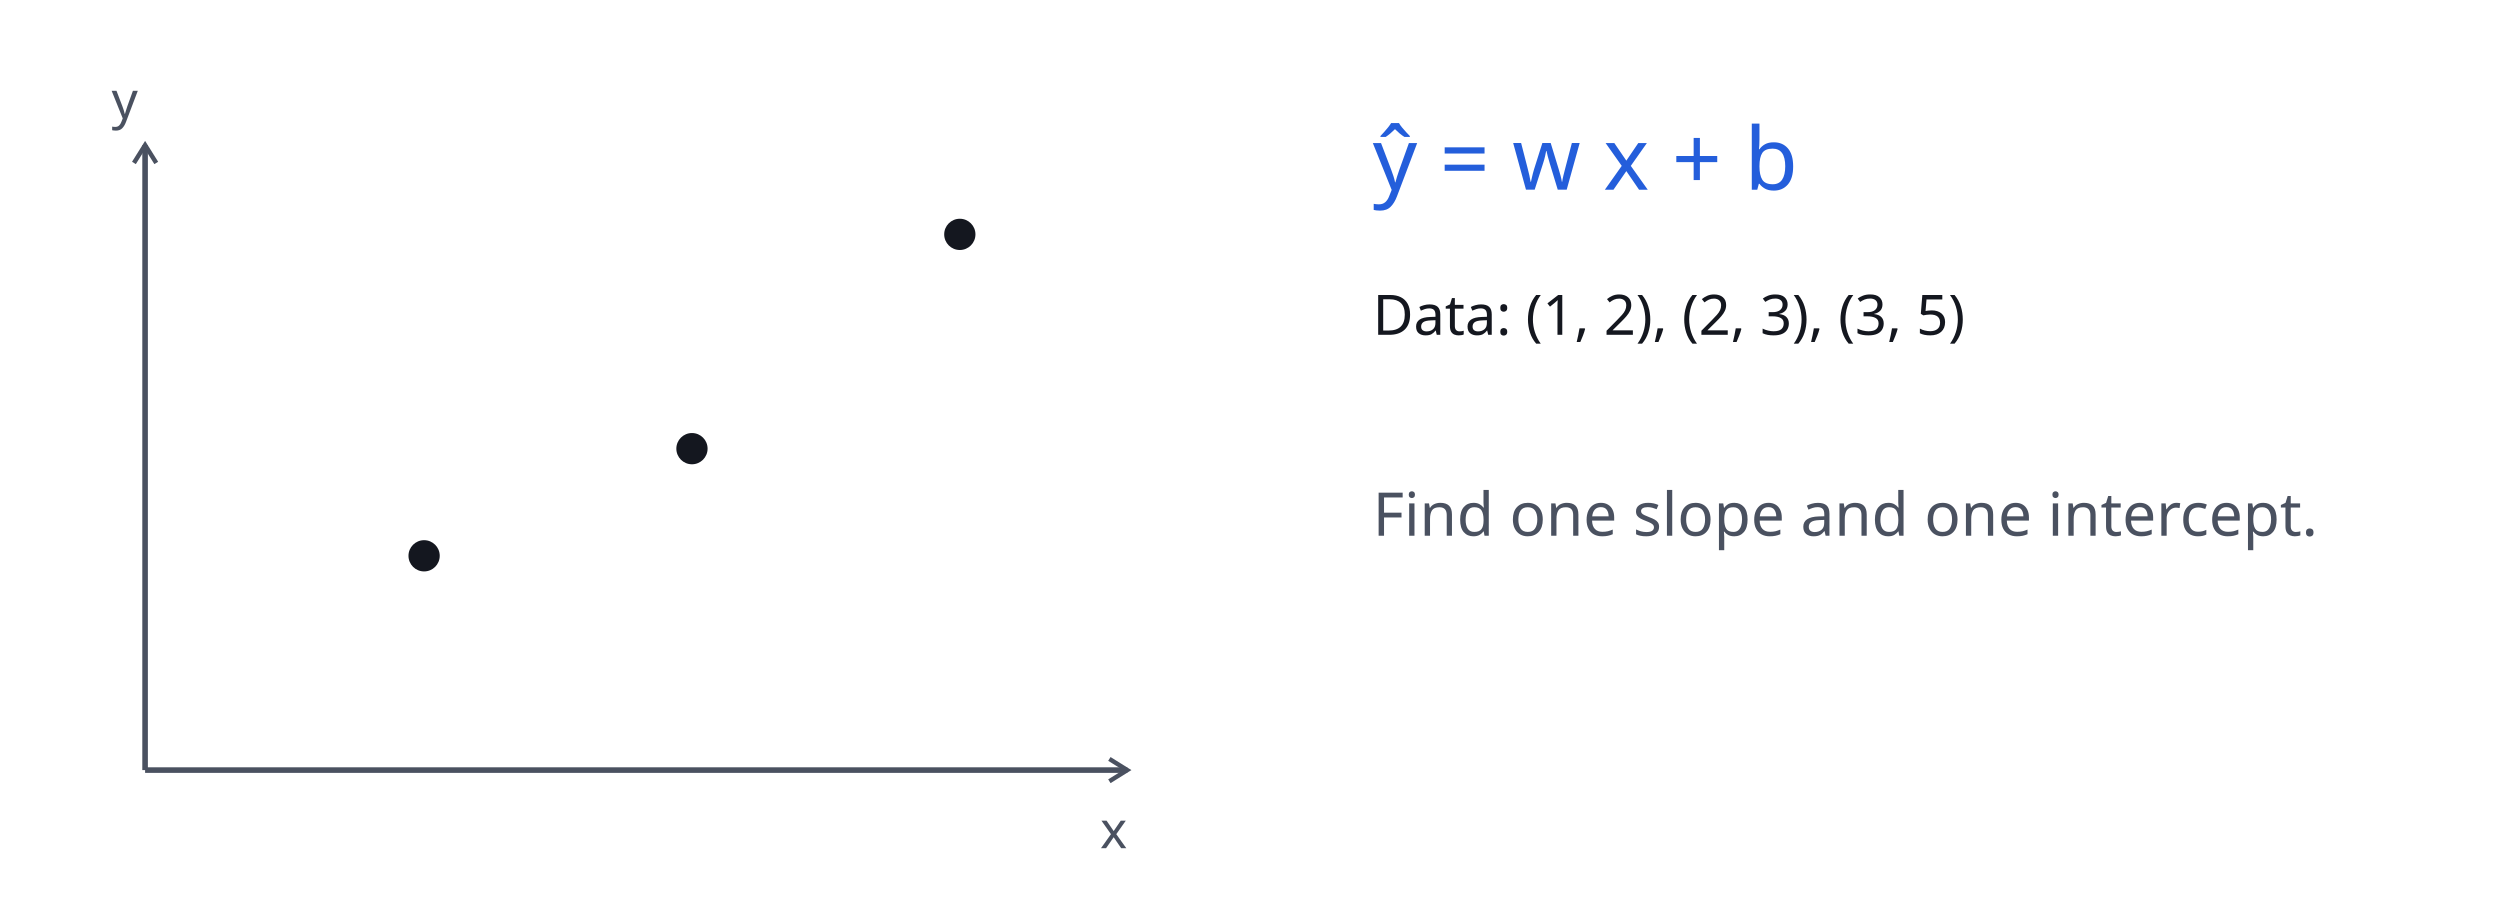
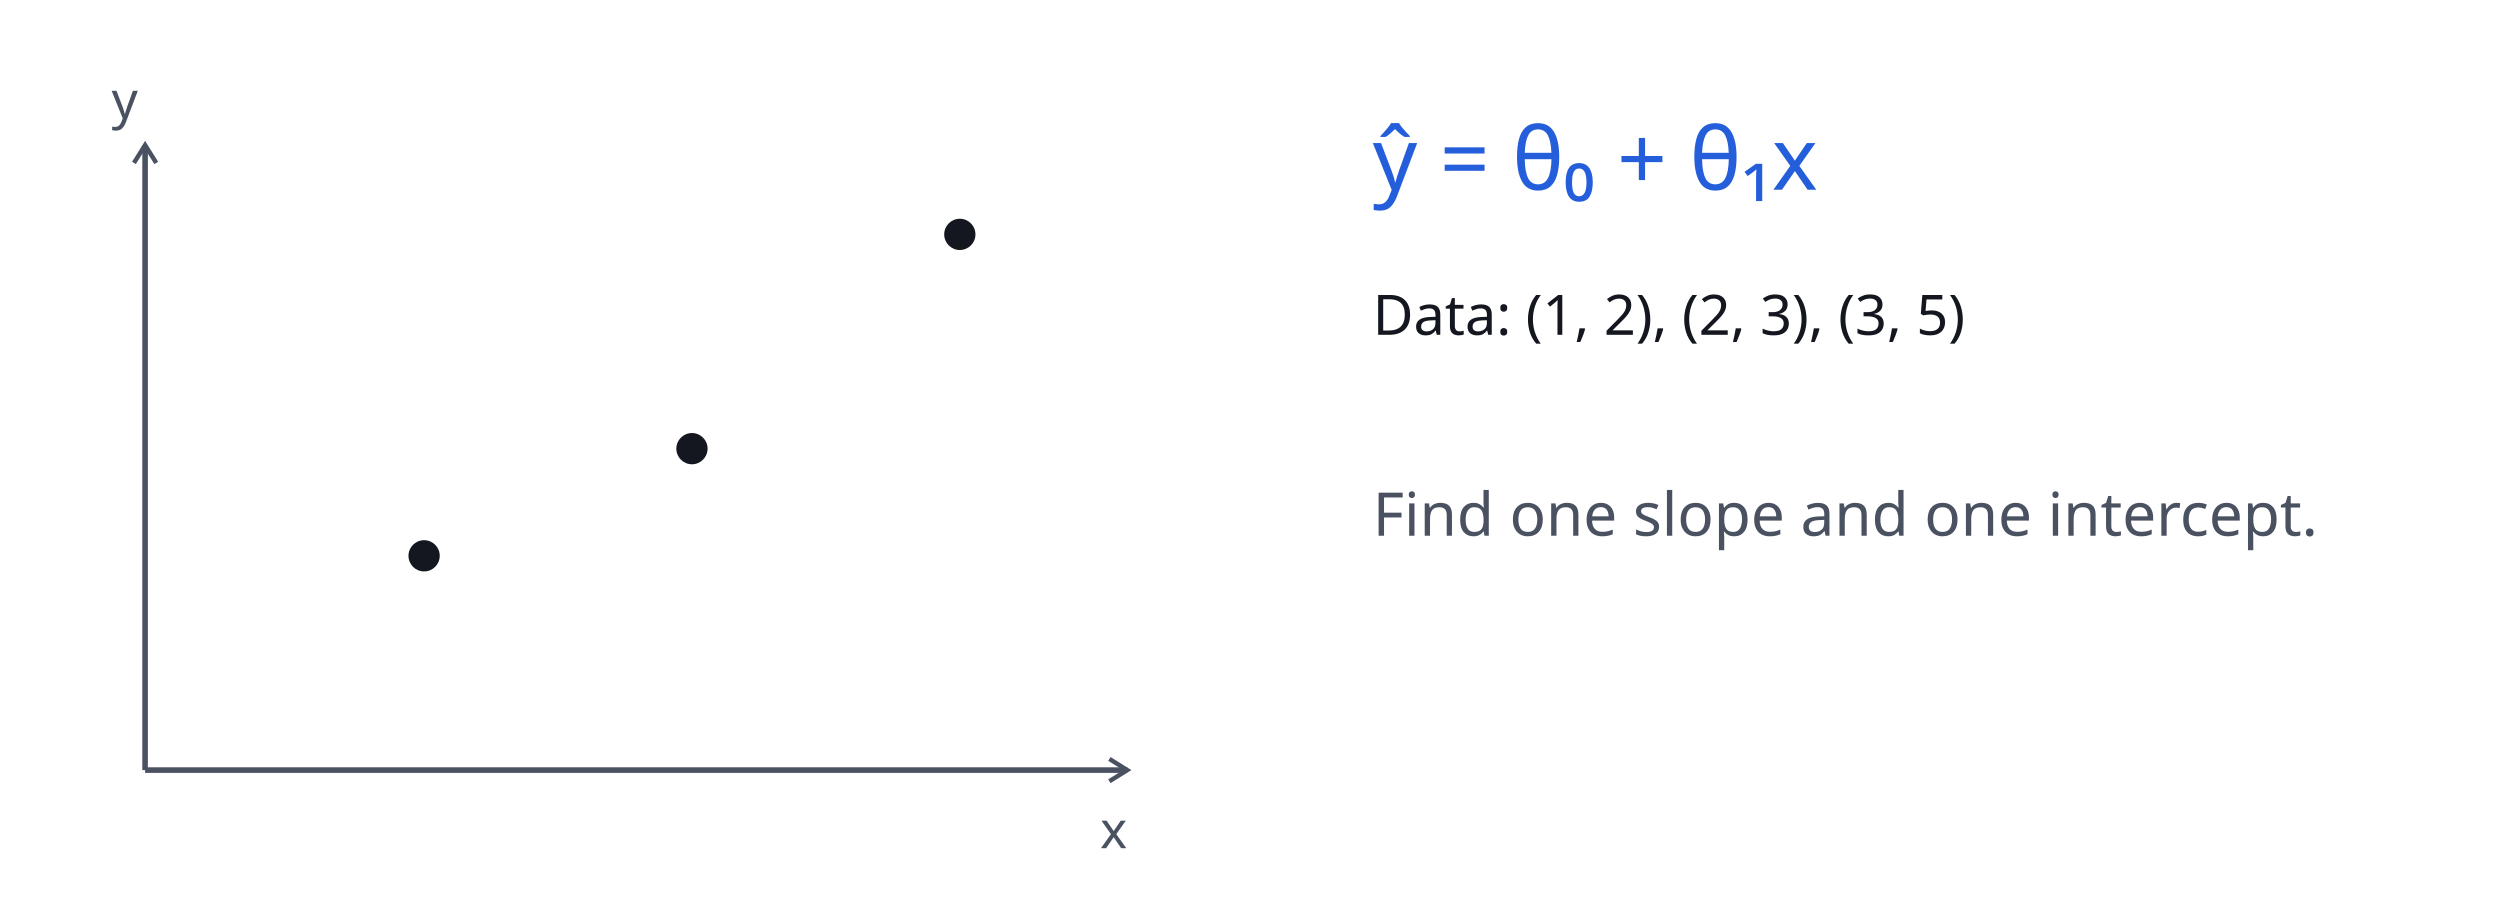
<svg xmlns="http://www.w3.org/2000/svg" viewBox="0 0 1120 410" role="img" aria-label="Fit a line to three observations" style="font-family:Avenir Next,Segoe UI,sans-serif">
  <line x1="65" y1="345" x2="505" y2="345" stroke="#4A5160" stroke-width="2.5" stroke-dasharray="" />
  <path d="M 497 340 L 505 345 L 497 350" fill="none" stroke="#4A5160" stroke-width="2" transform="rotate(0.0 505 345)" />
  <line x1="65" y1="345" x2="65" y2="65" stroke="#4A5160" stroke-width="2.5" stroke-dasharray="" />
  <path d="M 57 60 L 65 65 L 57 70" fill="none" stroke="#4A5160" stroke-width="2" transform="rotate(-90.0 65 65)" />
  <text x="505" y="380" font-size="23" fill="#4A5160" text-anchor="end" font-weight="500">x</text>
  <text x="50" y="53" font-size="23" fill="#4A5160" text-anchor="start" font-weight="500">y</text>
  <circle cx="190" cy="249" r="7" fill="#14171F" />
  <circle cx="310" cy="201" r="7" fill="#14171F" />
  <circle cx="430" cy="105" r="7" fill="#14171F" />
-   <text x="615" y="85" font-size="39" fill="#245EDB" text-anchor="start" font-weight="500">ŷ = w x + b</text>
+   <text x="615" y="85" font-size="39" fill="#245EDB" text-anchor="start" font-weight="500">ŷ = θ₀ + θ₁x</text>
  <text x="615" y="150" font-size="25" fill="#14171F" text-anchor="start" font-weight="500">Data: (1, 2), (2, 3), (3, 5)</text>
  <text x="615" y="240" font-size="27" fill="#4A5160" text-anchor="start" font-weight="500">Find one slope and one intercept.</text>
</svg>
